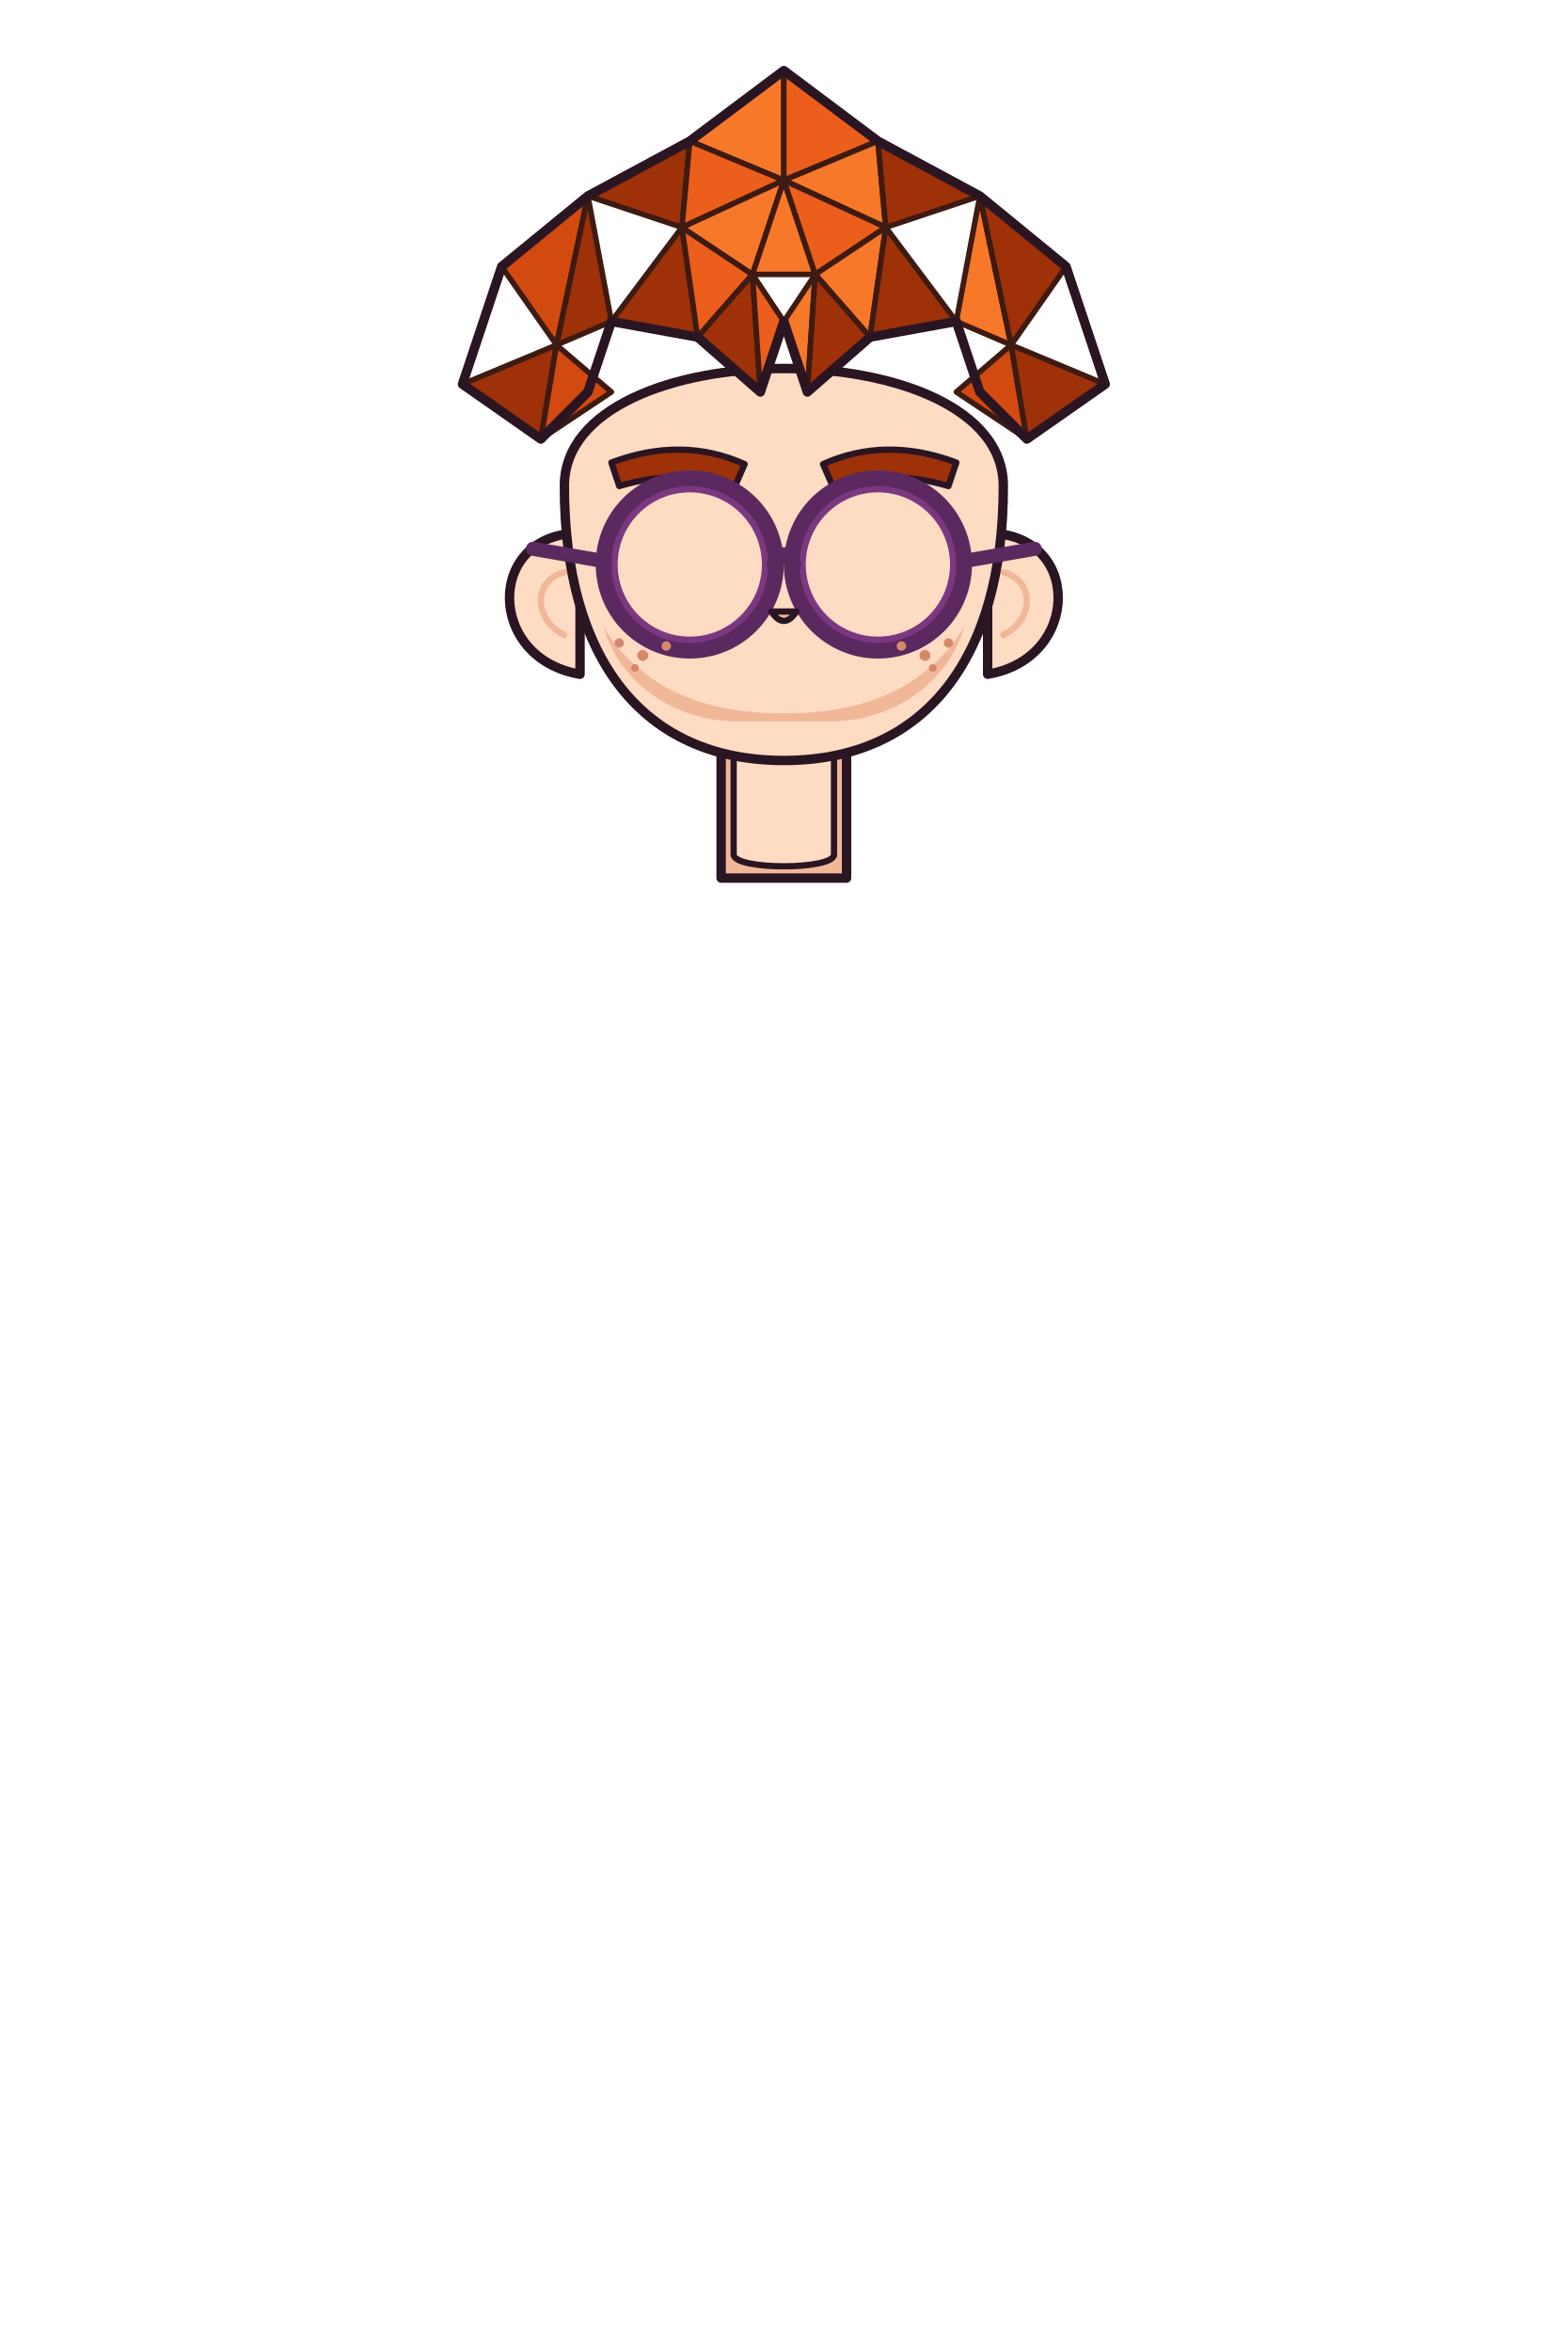
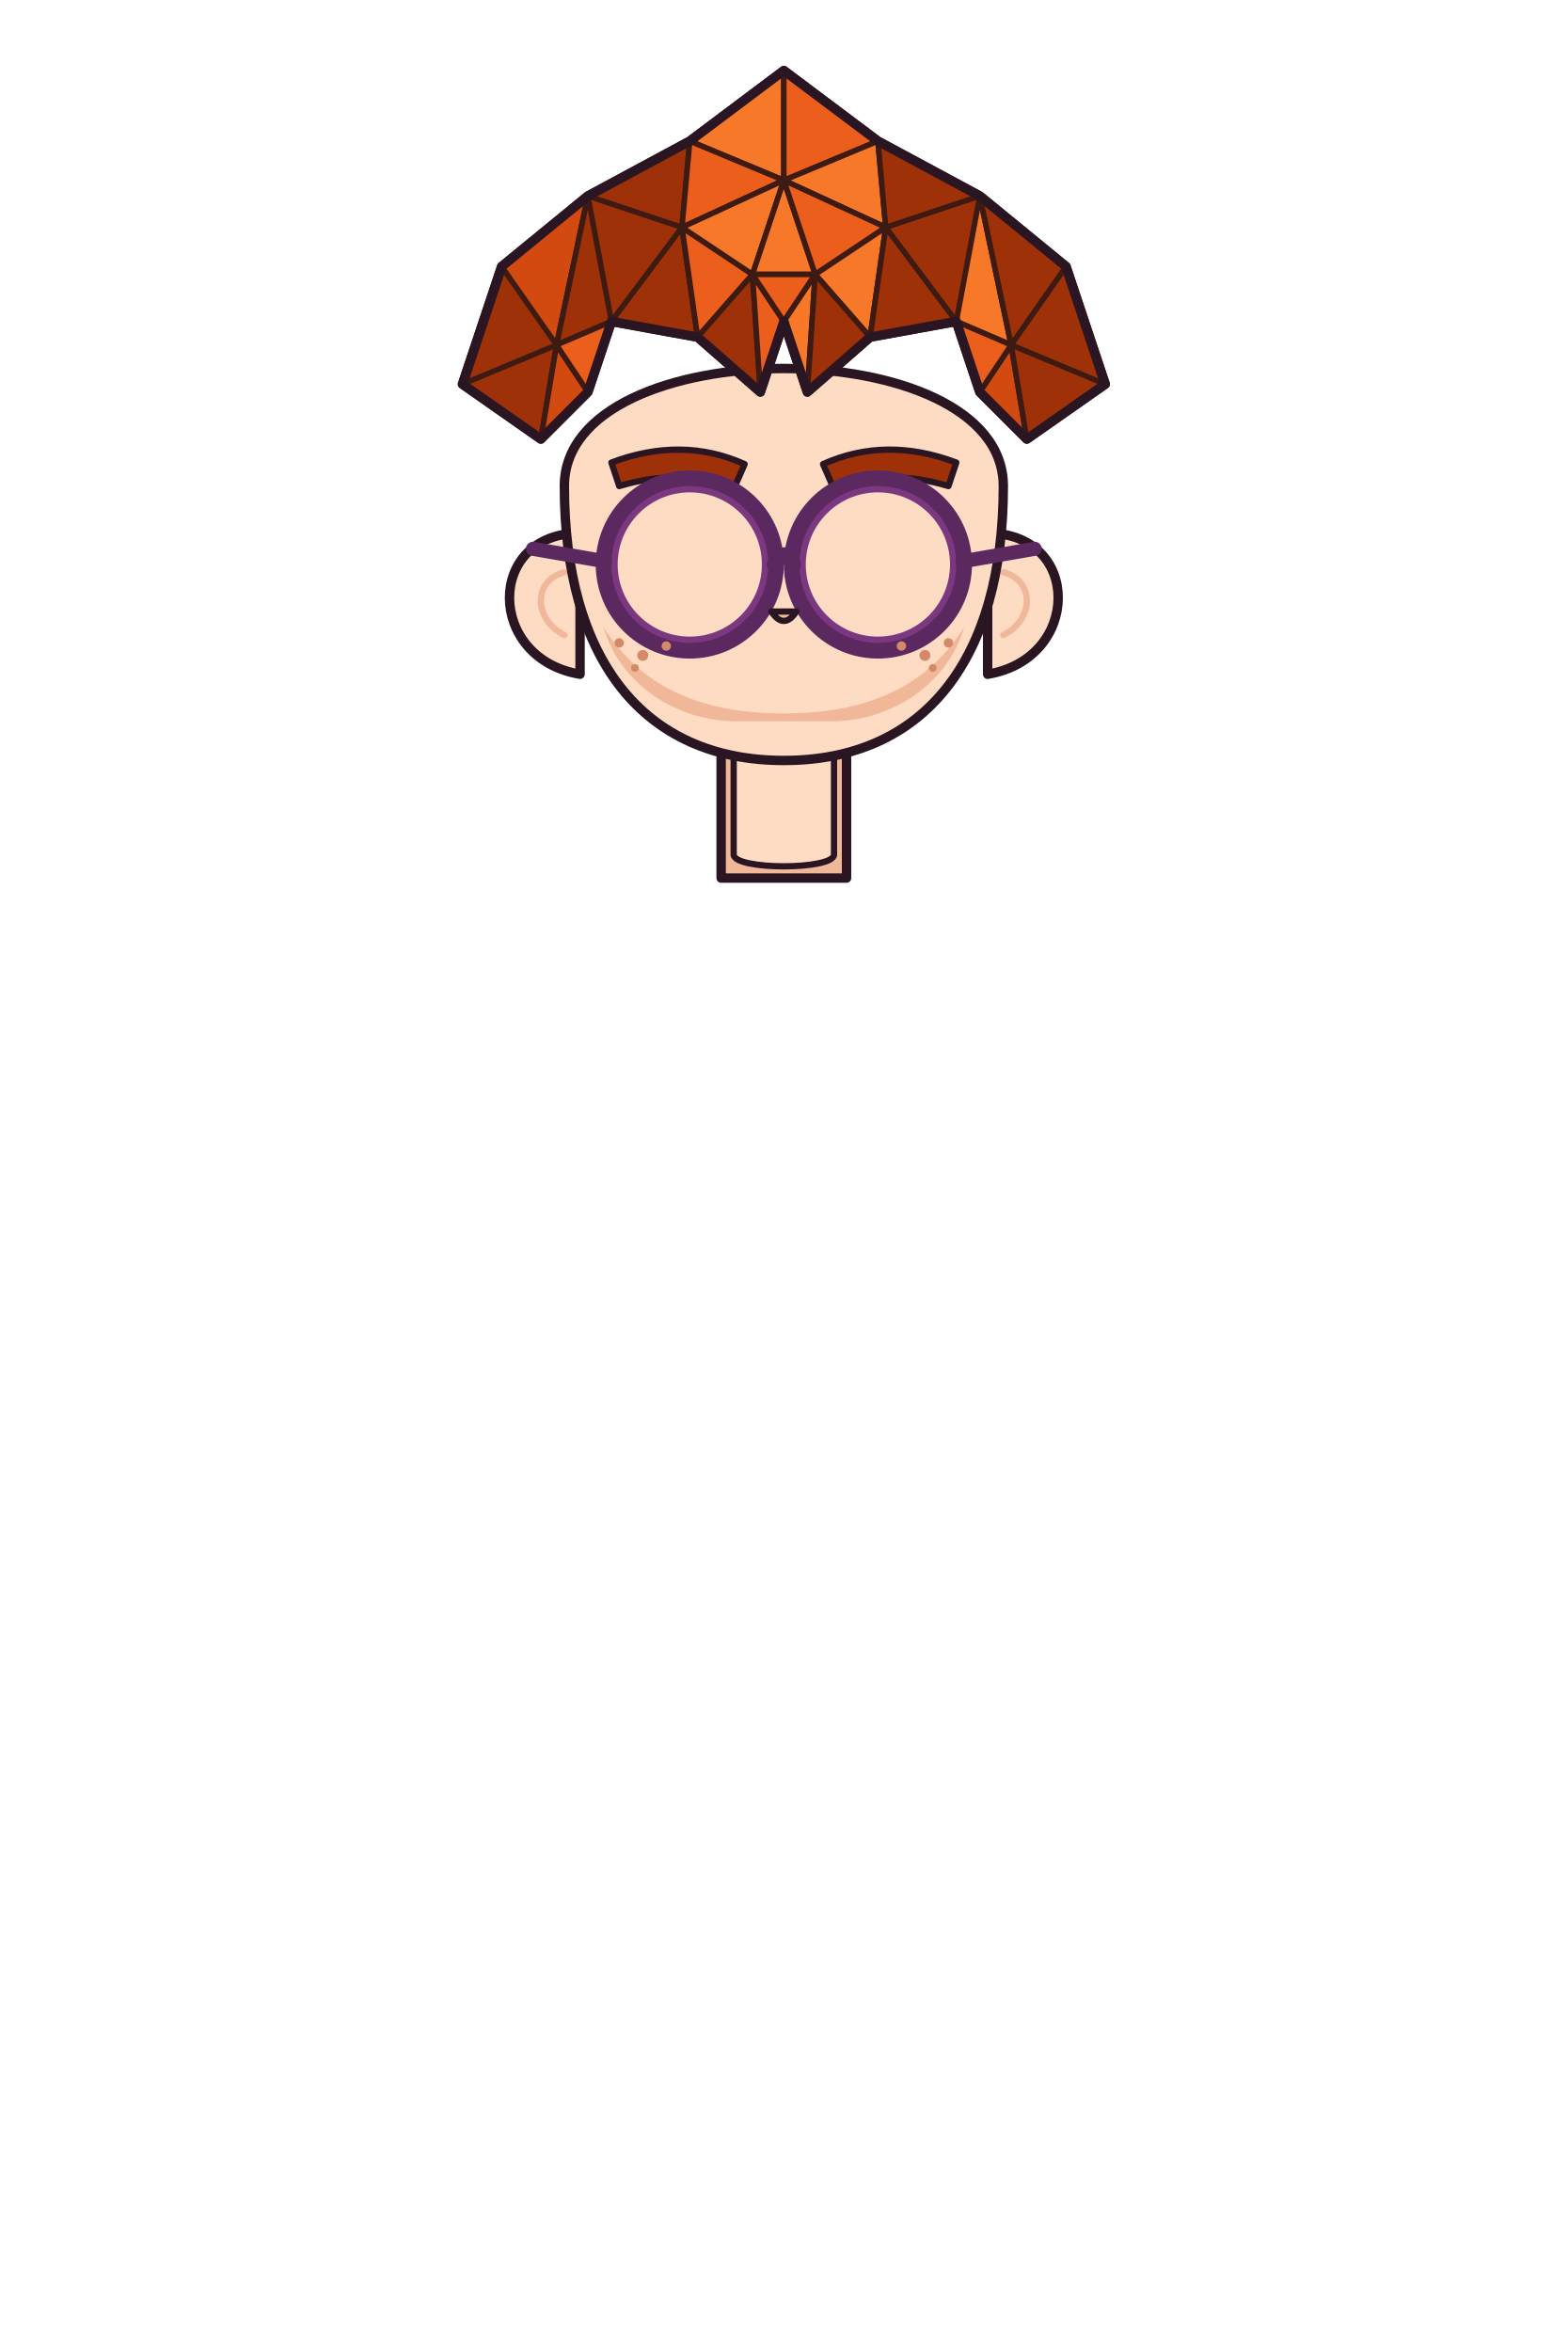
<svg xmlns="http://www.w3.org/2000/svg" viewBox="0 0 1000 1500" width="1000" height="1500">
  <g id="layer_head_base">
    <path fill="#f1b799" stroke="#2a1523" stroke-width="6" stroke-linecap="round" stroke-linejoin="round" d="M460 450 L460 560 L540 560 L540 450 Z" />
    <path fill="#fedbc3" stroke="#2a1523" stroke-width="4" stroke-linecap="round" stroke-linejoin="round" d="M468 450 L468 545 C468 555 532 555 532 545 L532 450 Z" />
    <path fill="#fedbc3" stroke="#2a1523" stroke-width="6" stroke-linecap="round" stroke-linejoin="round" d="M370 340 C310 340 310 420 370 430 Z" />
    <path fill="none" stroke="#f1b799" stroke-width="4" stroke-linecap="round" d="M360 365 C340 370 340 395 360 405" />
    <path fill="#fedbc3" stroke="#2a1523" stroke-width="6" stroke-linecap="round" stroke-linejoin="round" d="M630 340 C690 340 690 420 630 430 Z" />
    <path fill="none" stroke="#f1b799" stroke-width="4" stroke-linecap="round" d="M640 365 C660 370 660 395 640 405" />
    <path fill="#fedbc3" stroke="#2a1523" stroke-width="6" stroke-linecap="round" stroke-linejoin="round" d="M360 310 C360 210 640 210 640 310 C640 420 590 485 500 485 C410 485 360 420 360 310 Z" />
    <path fill="#f1b799" d="M470 460 C430 460 395 435 385 400 C410 440 450 455 500 455 C550 455 590 440 615 400 C605 435 570 460 530 460 Z" />
    <path fill="#9e3108" stroke="#2a1523" stroke-width="4" stroke-linecap="round" stroke-linejoin="round" d="M390 295 Q435 278 475 296 L468 312 Q435 298 395 310 Z" />
    <path fill="#9e3108" stroke="#2a1523" stroke-width="4" stroke-linecap="round" stroke-linejoin="round" d="M610 295 Q565 278 525 296 L532 312 Q565 298 605 310 Z" />
    <circle cx="440" cy="360" r="54" fill="none" stroke="#5b285f" stroke-width="12" stroke-linecap="round" />
    <circle cx="440" cy="360" r="48" fill="none" stroke="#7b3880" stroke-width="4" />
    <circle cx="560" cy="360" r="54" fill="none" stroke="#5b285f" stroke-width="12" stroke-linecap="round" />
    <circle cx="560" cy="360" r="48" fill="none" stroke="#7b3880" stroke-width="4" />
    <path fill="none" stroke="#5b285f" stroke-width="10" stroke-linecap="round" d="M494 360 Q500 348 506 360" />
    <line x1="386" y1="358" x2="340" y2="350" stroke="#5b285f" stroke-width="9" stroke-linecap="round" />
    <line x1="614" y1="358" x2="660" y2="350" stroke="#5b285f" stroke-width="9" stroke-linecap="round" />
    <circle cx="395" cy="410" r="3" fill="#d5896a" />
    <circle cx="410" cy="418" r="3.5" fill="#d5896a" />
    <circle cx="425" cy="412" r="3" fill="#d5896a" />
    <circle cx="405" cy="426" r="2.5" fill="#d5896a" />
    <circle cx="605" cy="410" r="3" fill="#d5896a" />
    <circle cx="590" cy="418" r="3.5" fill="#d5896a" />
    <circle cx="575" cy="412" r="3" fill="#d5896a" />
    <circle cx="595" cy="426" r="2.5" fill="#d5896a" />
    <path fill="#f1b799" stroke="#2a1523" stroke-width="4" stroke-linecap="round" stroke-linejoin="round" d="M492 390 Q500 402 508 390 Z" />
+     <path fill="#9e3108" stroke="#2a1523" stroke-width="6" stroke-linecap="round" stroke-linejoin="round" d="M500 45 L440 90 L375 125 L320 170 L295 245 L345 280 L375 250 L390 205 L445 215 L485 250 L500 205 L515 250 L555 215 L610 205 L625 250 L655 280 L705 245 L680 170 L625 125 L560 90 Z" />
    <polygon points="500,45 440,90 500,115" fill="#f8782a" stroke="#3e1b12" stroke-width="3.5" stroke-linejoin="round" />
    <polygon points="500,45 500,115 560,90" fill="#eb5e1b" stroke="#3e1b12" stroke-width="3.5" stroke-linejoin="round" />
    <polygon points="440,90 375,125 435,145" fill="#9e3108" stroke="#3e1b12" stroke-width="3.5" stroke-linejoin="round" />
    <polygon points="440,90 435,145 500,115" fill="#eb5e1b" stroke="#3e1b12" stroke-width="3.5" stroke-linejoin="round" />
    <polygon points="560,90 500,115 565,145" fill="#f8782a" stroke="#3e1b12" stroke-width="3.5" stroke-linejoin="round" />
    <polygon points="560,90 625,125 565,145" fill="#9e3108" stroke="#3e1b12" stroke-width="3.5" stroke-linejoin="round" />
    <polygon points="435,145 390,205 445,215" fill="#9e3108" stroke="#3e1b12" stroke-width="3.5" stroke-linejoin="round" />
    <polygon points="435,145 445,215 480,175" fill="#eb5e1b" stroke="#3e1b12" stroke-width="3.5" stroke-linejoin="round" />
    <polygon points="500,115 435,145 480,175" fill="#f8782a" stroke="#3e1b12" stroke-width="3.5" stroke-linejoin="round" />
    <polygon points="500,115 480,175 520,175" fill="#f8782a" stroke="#3e1b12" stroke-width="3.5" stroke-linejoin="round" />
    <polygon points="500,115 520,175 565,145" fill="#eb5e1b" stroke="#3e1b12" stroke-width="3.5" stroke-linejoin="round" />
    <polygon points="565,145 520,175 555,215" fill="#f8782a" stroke="#3e1b12" stroke-width="3.5" stroke-linejoin="round" />
    <polygon points="565,145 555,215 610,205" fill="#9e3108" stroke="#3e1b12" stroke-width="3.5" stroke-linejoin="round" />
    <polygon points="480,175 445,215 485,250" fill="#9e3108" stroke="#3e1b12" stroke-width="3.5" stroke-linejoin="round" />
    <polygon points="480,175 485,250 500,205" fill="#eb5e1b" stroke="#3e1b12" stroke-width="3.5" stroke-linejoin="round" />
+     <polygon points="480,175 520,175 500,205" fill="#eb5e1b" stroke="#3e1b12" stroke-width="3.5" stroke-linejoin="round" />
    <polygon points="520,175 500,205 515,250" fill="#f8782a" stroke="#3e1b12" stroke-width="3.5" stroke-linejoin="round" />
    <polygon points="520,175 515,250 555,215" fill="#9e3108" stroke="#3e1b12" stroke-width="3.5" stroke-linejoin="round" />
    <polygon points="375,125 320,170 355,220" fill="#d34a10" stroke="#3e1b12" stroke-width="3.5" stroke-linejoin="round" />
    <polygon points="375,125 355,220 390,205" fill="#9e3108" stroke="#3e1b12" stroke-width="3.5" stroke-linejoin="round" />
    <polygon points="355,220 295,245 345,280" fill="#9e3108" stroke="#3e1b12" stroke-width="3.5" stroke-linejoin="round" />
-     <polygon points="355,220 345,280 390,250" fill="#d34a10" stroke="#3e1b12" stroke-width="3.5" stroke-linejoin="round" />
+     <polygon points="355,220 345,280 375,250" fill="#d34a10" stroke="#3e1b12" stroke-width="3.5" stroke-linejoin="round" />
+     <polygon points="355,220 375,250 390,205" fill="#eb5e1b" stroke="#3e1b12" stroke-width="3.5" stroke-linejoin="round" />
    <polygon points="625,125 610,205 645,220" fill="#f8782a" stroke="#3e1b12" stroke-width="3.5" stroke-linejoin="round" />
    <polygon points="625,125 645,220 680,170" fill="#9e3108" stroke="#3e1b12" stroke-width="3.5" stroke-linejoin="round" />
-     <polygon points="645,220 610,250 655,280" fill="#d34a10" stroke="#3e1b12" stroke-width="3.5" stroke-linejoin="round" />
+     <polygon points="645,220 625,250 655,280" fill="#d34a10" stroke="#3e1b12" stroke-width="3.5" stroke-linejoin="round" />
+     <polygon points="645,220 610,205 625,250" fill="#eb5e1b" stroke="#3e1b12" stroke-width="3.5" stroke-linejoin="round" />
    <polygon points="645,220 655,280 705,245" fill="#9e3108" stroke="#3e1b12" stroke-width="3.5" stroke-linejoin="round" />
    <path fill="none" stroke="#2a1523" stroke-width="6" stroke-linecap="round" stroke-linejoin="round" d="M500 45 L440 90 L375 125 L320 170 L295 245 L345 280 L375 250 L390 205 L445 215 L485 250 L500 205 L515 250 L555 215 L610 205 L625 250 L655 280 L705 245 L680 170 L625 125 L560 90 Z" />
  </g>
</svg>
